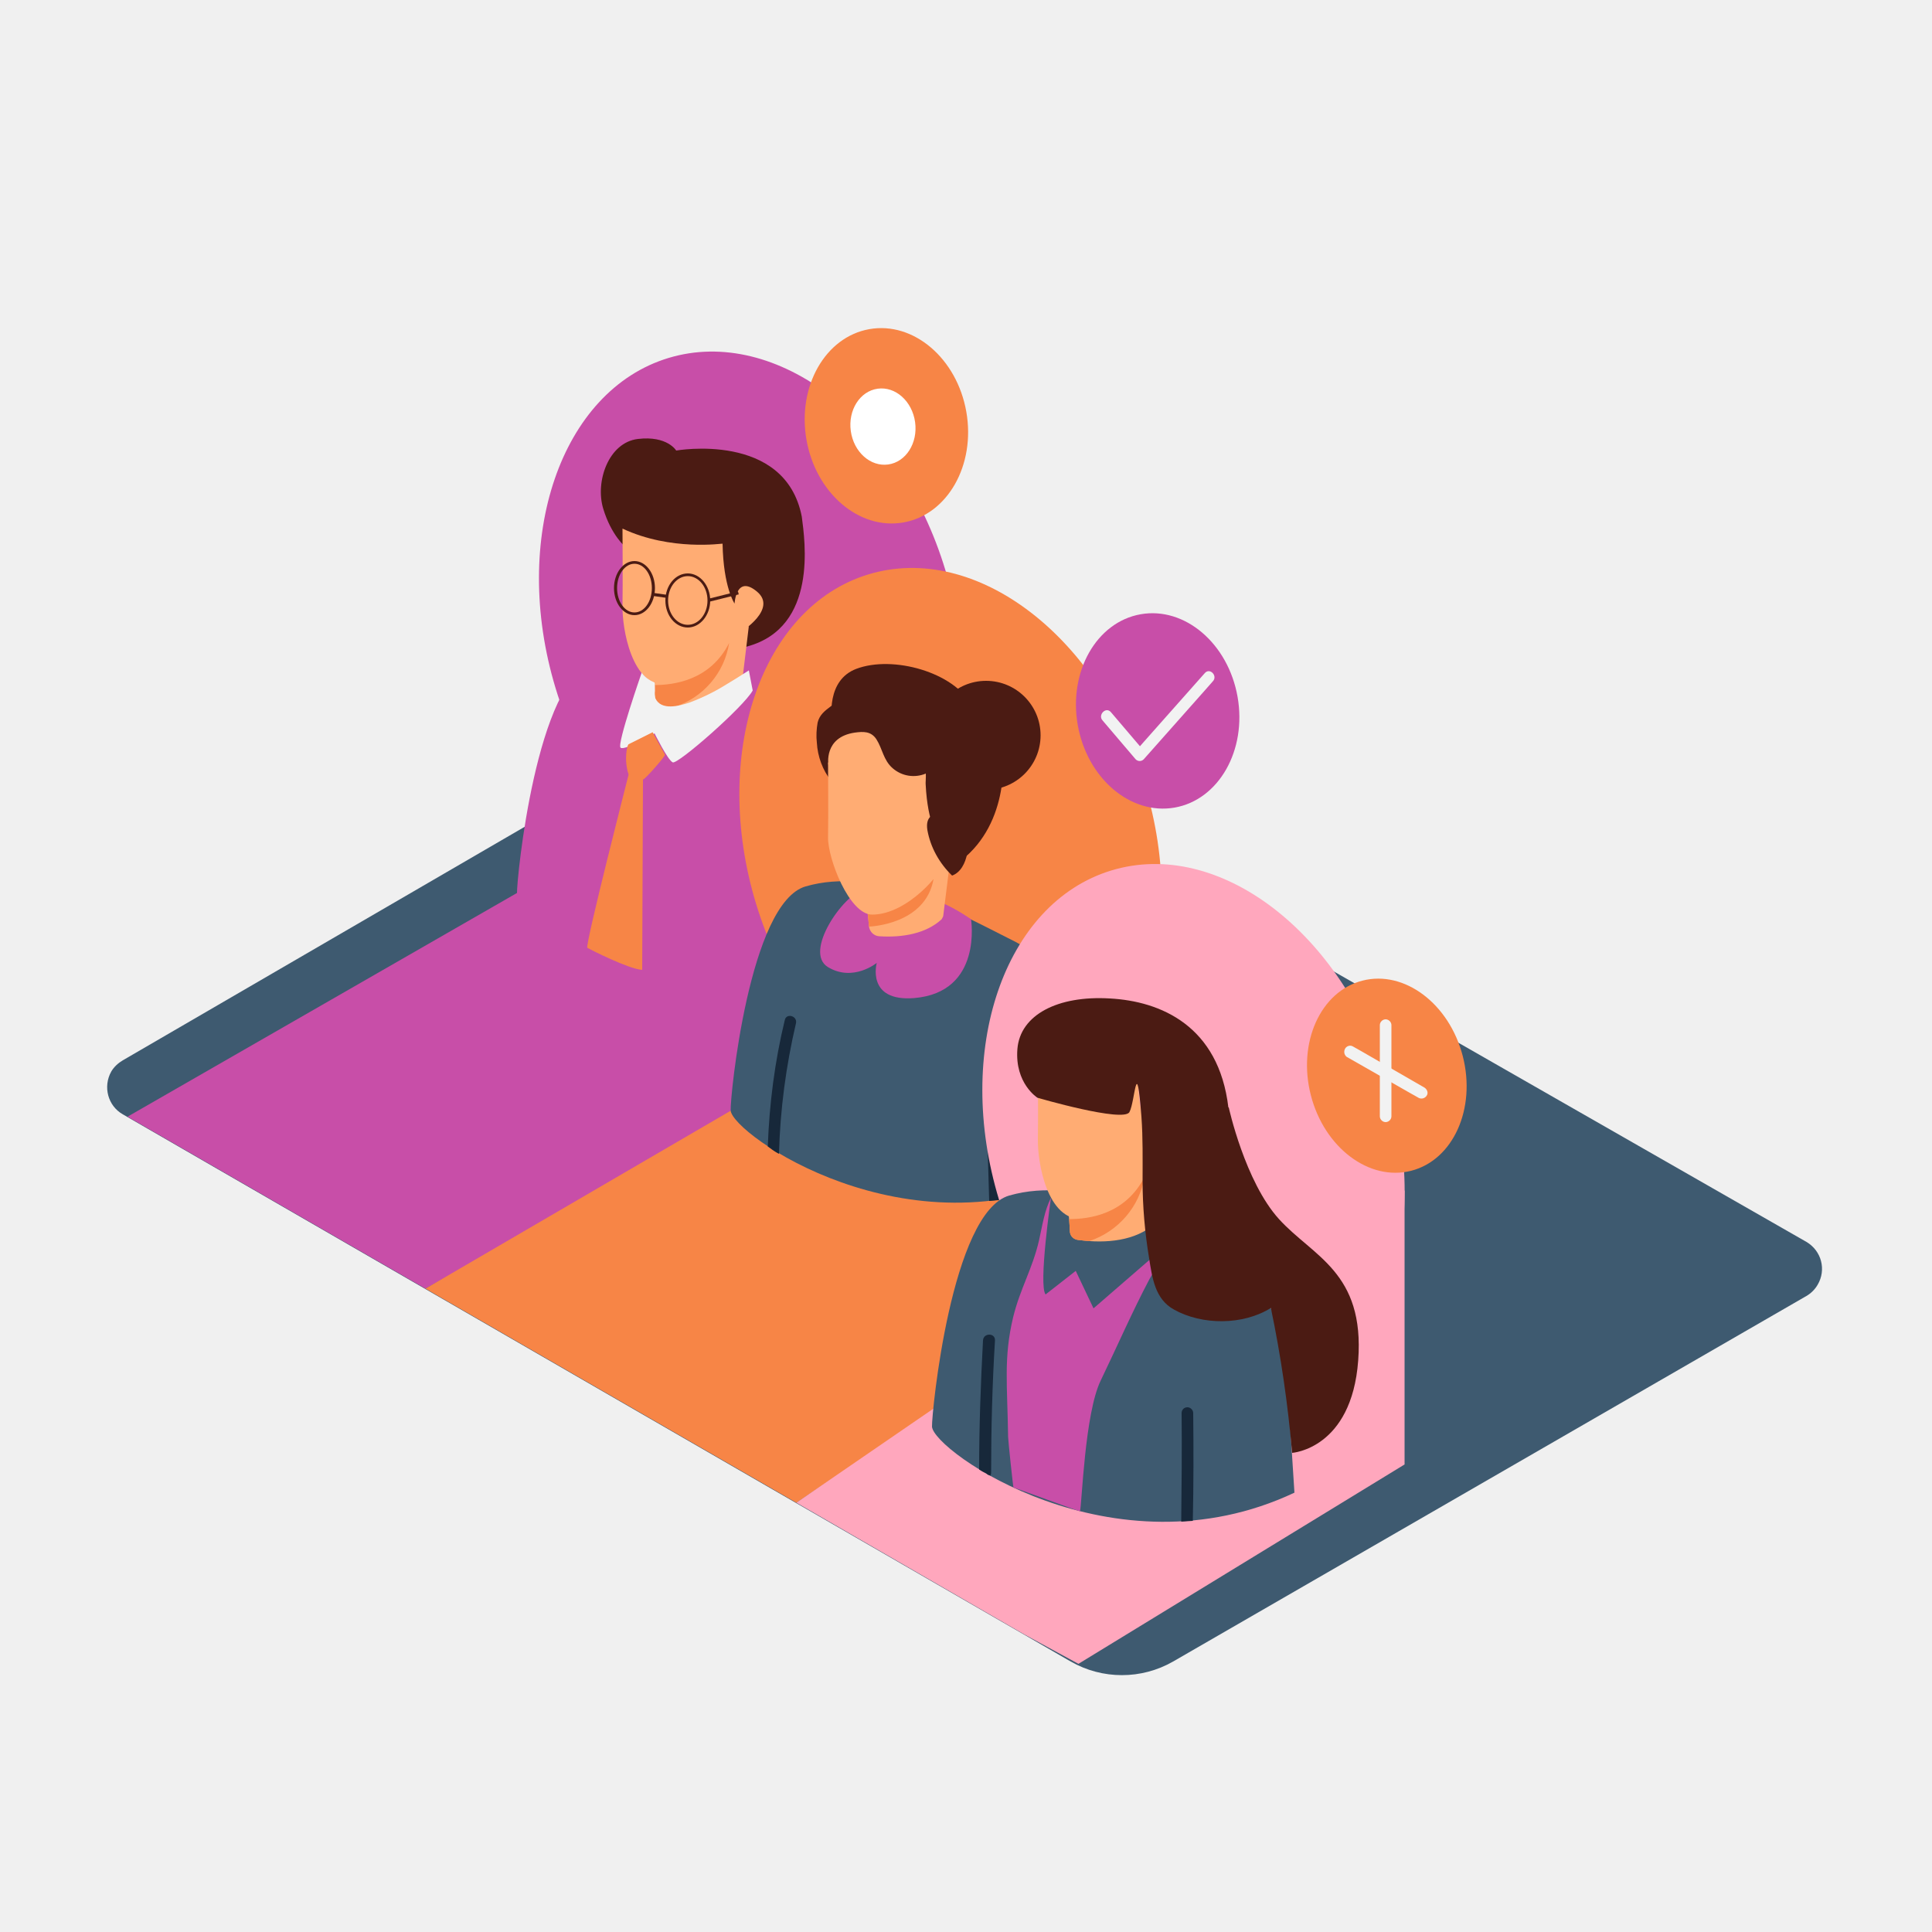
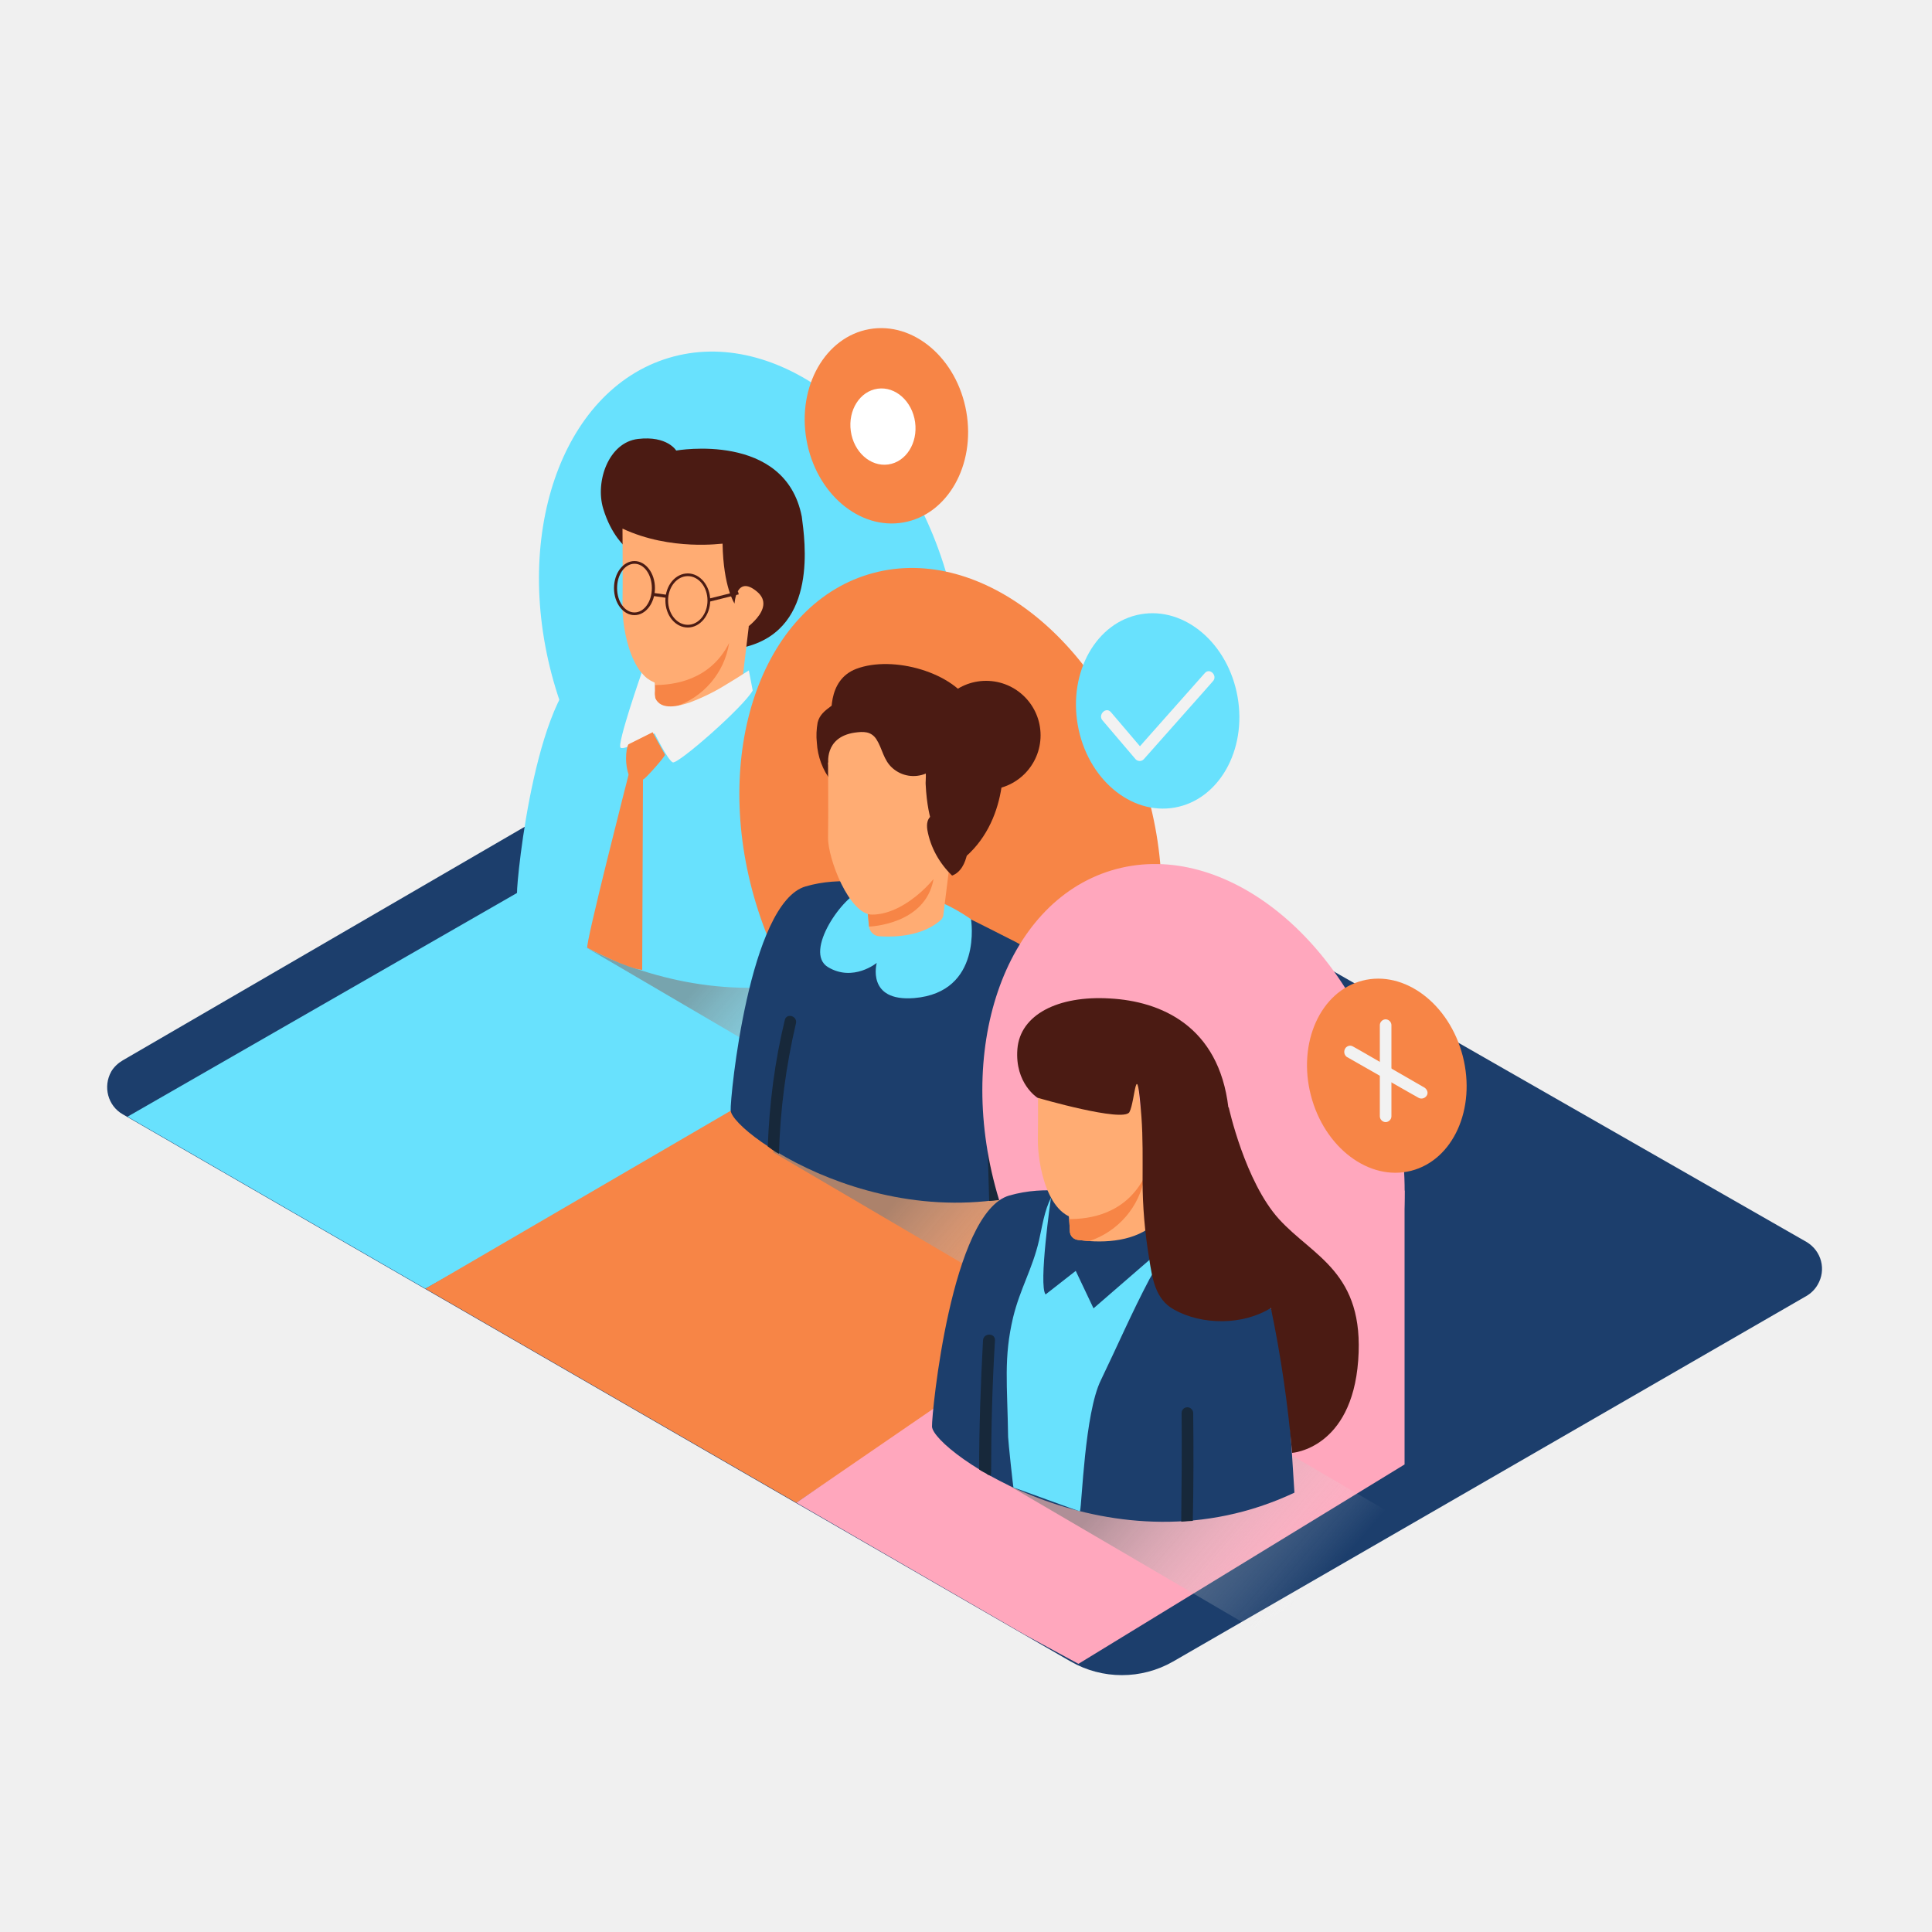
- <svg xmlns="http://www.w3.org/2000/svg" version="1.1" id="Layer_1" x="0px" y="0px" viewBox="0 0 500 500" style="width: 166px;" xml:space="preserve" data-imageid="user-status-49" imageName="User Status" class="illustrations_image">
+ <svg xmlns="http://www.w3.org/2000/svg" transform="scale(1)" version="1.1" id="Layer_1" x="0px" y="0px" viewBox="0 0 500 500" xml:space="preserve" class="show_show__wrapper__graphic__5Waiy ">
  <style type="text/css">
- 	.st0_user-status-49{fill:#3E5A70;}
- 	.st1_user-status-49{fill:#68E1FD;}
- 	.st2_user-status-49{opacity:0.63;fill:url(#Notif_Character_3_00000047021842966379553080000017283457216313277089_);enable-background:new    ;}
- 	.st3_user-status-49{fill:#4B1B13;}
- 	.st4_user-status-49{fill:#FFAC73;}
- 	.st5_user-status-49{fill:#F78546;}
- 	.st6_user-status-49{fill:#F2F2F2;}
- 	.st7_user-status-49{fill:#FFFFFF;}
- 	.st8_user-status-49{opacity:0.63;fill:url(#Character_2_Shadow_00000078046135368415067960000001179887257887019453_);enable-background:new    ;}
- 	.st9_user-status-49{fill:#17283A;}
- 	.st10_user-status-49{fill:#FFA7BD;}
+ 	.st0{fill:#1c3e6c;}
+ 	.st1{fill:#68E1FD;}
+ 	.st2{opacity:0.63;fill:url(#Notif_Character_3_00000047021842966379553080000017283457216313277089_);enable-background:new    ;}
+ 	.st3{fill:#4B1B13;}
+ 	.st4{fill:#FFAC73;}
+ 	.st5{fill:#F78546;}
+ 	.st6{fill:#F2F2F2;}
+ 	.st7{fill:#FFFFFF;}
+ 	.st8{opacity:0.63;fill:url(#Character_2_Shadow_00000078046135368415067960000001179887257887019453_);enable-background:new    ;}
+ 	.st9{fill:#17283A;}
+ 	.st10{fill:#FFA7BD;}
	
- 		.st11_user-status-49{opacity:0.63;fill:url(#Character_1_Shadow_00000026137751345222466620000001198590519476489368_);enable-background:new    ;}
+ 		.st11{opacity:0.63;fill:url(#Character_1_Shadow_00000026137751345222466620000001198590519476489368_);enable-background:new    ;}
</style>
-   <path id="Base_user-status-49" class="st0_user-status-49" d="M31.8,274.4l171.4-99.6c2.5-1.4,5.6-1.4,8.1,0l256.2,146.6c3.9,2.3,5.2,7.2,2.9,11.1  c-0.7,1.2-1.7,2.2-2.9,2.9L303.6,430c-8.2,4.7-18.3,4.7-26.5,0L31.8,288.4c-3.9-2.2-5.2-7.2-3-11.1  C29.5,276.1,30.6,275.1,31.8,274.4z" />
-   <g id="Blue_Line_user-status-49">
-     <ellipse transform="matrix(0.9573 -0.2892 0.2892 0.9573 -38.7696 63.1224)" class="st1_user-status-49 targetColor" cx="194.2" cy="162.8" rx="52.7" ry="73.3" style="fill: rgb(200, 78, 168);" />
-     <polyline class="st1_user-status-49 targetColor" points="133.8,231.1 33,289 110.1,333.5 249.7,255.6 &#09;" style="fill: rgb(200, 78, 168);" />
+   <path class="st0" id="Base" d="M31.8,274.4l171.4-99.6c2.5-1.4,5.6-1.4,8.1,0l256.2,146.6c3.9,2.3,5.2,7.2,2.9,11.1  c-0.7,1.2-1.7,2.2-2.9,2.9L303.6,430c-8.2,4.7-18.3,4.7-26.5,0L31.8,288.4c-3.9-2.2-5.2-7.2-3-11.1  C29.5,276.1,30.6,275.1,31.8,274.4z" />
+   <g id="Blue_Line">
+     <ellipse class="st1" transform="matrix(0.9573 -0.2892 0.2892 0.9573 -38.7696 63.1224)" cx="194.2" cy="162.8" rx="52.7" ry="73.3" />
+     <polyline class="st1" points="133.8,231.1 33,289 110.1,333.5 249.7,255.6  " />
  </g>
-   <linearGradient id="Notif_Character_3_00000002342426493201545580000015646046083931138705_-user-status-49" gradientUnits="userSpaceOnUse" x1="2104.767" y1="224.184" x2="2148.427" y2="261.884" gradientTransform="matrix(-1 0 0 -1 2341.17 502)">
-     <stop offset="0" style="stop-color:#FFFFFF;stop-opacity:0" />
-     <stop offset="0.99" style="stop-color:#808080" />
+   <linearGradient id="Notif_Character_3_00000002342426493201545580000015646046083931138705_" gradientUnits="userSpaceOnUse" x1="2104.767" y1="224.184" x2="2148.427" y2="261.884" gradientTransform="matrix(-1 0 0 -1 2341.17 502)">
+     <stop offset="0" style="stop-color: rgb(255, 255, 255); stop-opacity: 0;" />
+     <stop offset="0.99" style="stop-color: rgb(128, 128, 128);" />
  </linearGradient>
-   <polyline id="Notif_Character_3_user-status-49" style="opacity:0.63;fill:url(#Notif_Character_3_00000002342426493201545580000015646046083931138705_);enable-background:new    ;" points="&#10;&#09;148.1,243.1 221.5,286.1 264.1,260.2 204,225.2 " />
-   <g id="Character_3_user-status-49">
-     <path class="st1_user-status-49 targetColor" d="M227.6,248.1c0,0-1.4-22.4-1.9-27.9c-0.5-5-2.1-27-15.9-34c-17.4-8.8-37.5-20.2-56-14.9   c-15,4.3-20.1,56.3-20,59.8C134.1,237.3,180.7,270.2,227.6,248.1z" style="fill: rgb(200, 78, 168);" />
-     <path class="st3_user-status-49" d="M161.9,141.6c0,0-3.7-3-5.8-10s1.4-17.1,9-18s9.9,3,9.9,3s28.2-5,32.5,17.1l0,0c0.8,6.2,4.2,28.6-14.1,33.6   s-11.7-21.1-11.7-21.1" />
-     <path class="st4_user-status-49" d="M161.1,136.8c0,0,0.1,14.6,0,20c-0.1,5.7,2.3,21.1,11.7,20.6s19-11.4,19-13.9c0,0,9.5-5.9,4.1-10.4   s-5.8,3.1-5.8,3.1s-2.9-4.2-3.1-15.5C187.1,140.6,173.7,142.7,161.1,136.8z" />
-     <path class="st4_user-status-49" d="M191.4,178.5c-4.8,4.4-12.6,5.2-19.7,4.2c-1.1-0.1-2-0.9-2.2-2c-0.1-2.2-0.3-4.4-0.4-6.6l24.7-12.1l-1.9,15.8   C191.9,177.8,191.7,178.1,191.4,178.5z" />
-     <path class="st5_user-status-49" d="M174.4,183c-1-0.1-1.9-0.2-2.9-0.3c-1.1-0.1-2-0.9-2.1-2c-0.1-1.1-0.1-2.3-0.2-3.4c5.2,0,14.6-1.2,19.5-10.9   C187.5,174.1,182,180.6,174.4,183z" />
-     <path class="st6_user-status-49" d="M193.8,173.5c-2,1.3-4.1,2.6-6.1,3.8c-2.9,1.8-6,3.3-9.2,4.5c-2.7,0.9-7.4,2.2-8.9-1.1   c-0.1-0.6-0.2-1.2-0.1-1.9c0-0.8,0-1.5-0.1-2.2h-0.1c-1.2-0.5-2.3-1.3-3.1-2.3c-0.1-0.1-0.1-0.2-0.1-0.3l0,0c0,0-6.5,18.6-5.5,19.5   s8.8-3.7,8.8-3.7s3.4,6.9,4.7,7.5s18.4-14.4,20.7-18.6L193.8,173.5z" />
-     <path class="st5_user-status-49" d="M162.7,192.6c-0.4,0.1-1.3,4.1,0,7.9c0,0,3.2,1.4,3.8,1.2s5.8-6.1,5.6-6.4s-3.2-5.8-3.2-5.8L162.7,192.6z" />
-     <path class="st5_user-status-49" d="M162.7,200.4c0,0-11.4,44.5-10.7,44.9s10.7,5.5,14.2,5.7l0.2-49.4" />
-     <path class="st3_user-status-49" d="M164.2,159.2c-2.9,0-5.3-3.1-5.3-7s2.4-7,5.3-7s5.3,3.1,5.3,7S167.1,159.2,164.2,159.2z M164.2,145.9   c-2.5,0-4.5,2.8-4.5,6.3s2,6.3,4.5,6.3s4.5-2.8,4.5-6.3S166.7,145.9,164.2,145.9z" />
-     <path class="st3_user-status-49" d="M178,162.4c-3.2,0-5.8-3.1-5.8-7s2.6-7,5.8-7s5.8,3.2,5.8,7S181.2,162.4,178,162.4z M178,149.1   c-2.8,0-5.1,2.8-5.1,6.3s2.3,6.3,5.1,6.3s5.1-2.8,5.1-6.3S180.8,149.1,178,149.1z" />
-     <rect x="170.4" y="152.3" transform="matrix(0.1402 -0.9901 0.9901 0.1402 -5.667 301.5959)" class="st3_user-status-49" width="0.8" height="3.5" />
-     <rect x="183.3" y="154" transform="matrix(0.9702 -0.2423 0.2423 0.9702 -31.8246 49.965)" class="st3_user-status-49" width="7.9" height="0.8" />
+   <polyline id="Notif_Character_3" points="  148.1,243.1 221.5,286.1 264.1,260.2 204,225.2 " style="opacity: 0.63; fill: url(&quot;#Notif_Character_3_00000002342426493201545580000015646046083931138705_&quot;);" />
+   <g id="Character_3">
+     <path class="st1" d="M227.6,248.1c0,0-1.4-22.4-1.9-27.9c-0.5-5-2.1-27-15.9-34c-17.4-8.8-37.5-20.2-56-14.9   c-15,4.3-20.1,56.3-20,59.8C134.1,237.3,180.7,270.2,227.6,248.1z" />
+     <path class="st3" d="M161.9,141.6c0,0-3.7-3-5.8-10s1.4-17.1,9-18s9.9,3,9.9,3s28.2-5,32.5,17.1l0,0c0.8,6.2,4.2,28.6-14.1,33.6   s-11.7-21.1-11.7-21.1" />
+     <path class="st4" d="M161.1,136.8c0,0,0.1,14.6,0,20c-0.1,5.7,2.3,21.1,11.7,20.6s19-11.4,19-13.9c0,0,9.5-5.9,4.1-10.4   s-5.8,3.1-5.8,3.1s-2.9-4.2-3.1-15.5C187.1,140.6,173.7,142.7,161.1,136.8z" />
+     <path class="st4" d="M191.4,178.5c-4.8,4.4-12.6,5.2-19.7,4.2c-1.1-0.1-2-0.9-2.2-2c-0.1-2.2-0.3-4.4-0.4-6.6l24.7-12.1l-1.9,15.8   C191.9,177.8,191.7,178.1,191.4,178.5z" />
+     <path class="st5" d="M174.4,183c-1-0.1-1.9-0.2-2.9-0.3c-1.1-0.1-2-0.9-2.1-2c-0.1-1.1-0.1-2.3-0.2-3.4c5.2,0,14.6-1.2,19.5-10.9   C187.5,174.1,182,180.6,174.4,183z" />
+     <path class="st6" d="M193.8,173.5c-2,1.3-4.1,2.6-6.1,3.8c-2.9,1.8-6,3.3-9.2,4.5c-2.7,0.9-7.4,2.2-8.9-1.1   c-0.1-0.6-0.2-1.2-0.1-1.9c0-0.8,0-1.5-0.1-2.2h-0.1c-1.2-0.5-2.3-1.3-3.1-2.3c-0.1-0.1-0.1-0.2-0.1-0.3l0,0c0,0-6.5,18.6-5.5,19.5   s8.8-3.7,8.8-3.7s3.4,6.9,4.7,7.5s18.4-14.4,20.7-18.6L193.8,173.5z" />
+     <path class="st5" d="M162.7,192.6c-0.4,0.1-1.3,4.1,0,7.9c0,0,3.2,1.4,3.8,1.2s5.8-6.1,5.6-6.4s-3.2-5.8-3.2-5.8L162.7,192.6z" />
+     <path class="st5" d="M162.7,200.4c0,0-11.4,44.5-10.7,44.9s10.7,5.5,14.2,5.7l0.2-49.4" />
+     <path class="st3" d="M164.2,159.2c-2.9,0-5.3-3.1-5.3-7s2.4-7,5.3-7s5.3,3.1,5.3,7S167.1,159.2,164.2,159.2z M164.2,145.9   c-2.5,0-4.5,2.8-4.5,6.3s2,6.3,4.5,6.3s4.5-2.8,4.5-6.3S166.7,145.9,164.2,145.9z" />
+     <path class="st3" d="M178,162.4c-3.2,0-5.8-3.1-5.8-7s2.6-7,5.8-7s5.8,3.2,5.8,7S181.2,162.4,178,162.4z M178,149.1   c-2.8,0-5.1,2.8-5.1,6.3s2.3,6.3,5.1,6.3s5.1-2.8,5.1-6.3S180.8,149.1,178,149.1z" />
+     <rect class="st3" x="170.4" y="152.3" transform="matrix(0.1402 -0.9901 0.9901 0.1402 -5.667 301.5959)" width="0.8" height="3.5" />
+     <rect class="st3" x="183.3" y="154" transform="matrix(0.9702 -0.2423 0.2423 0.9702 -31.8246 49.965)" width="7.9" height="0.8" />
  </g>
-   <g id="Notif_Character_3-2_user-status-49">
-     <ellipse transform="matrix(0.9849 -0.173 0.173 0.9849 -15.6014 41.3456)" class="st5_user-status-49" cx="229.4" cy="110.2" rx="21" ry="25.4" />
-     <ellipse transform="matrix(0.9905 -0.1376 0.1376 0.9905 -13.015 32.4911)" class="st7_user-status-49" cx="228.5" cy="110.4" rx="8.4" ry="9.9" />
+   <g id="Notif_Character_3-2">
+     <ellipse class="st5" transform="matrix(0.9849 -0.173 0.173 0.9849 -15.6014 41.3456)" cx="229.4" cy="110.2" rx="21" ry="25.4" />
+     <ellipse class="st7" transform="matrix(0.9905 -0.1376 0.1376 0.9905 -13.015 32.4911)" cx="228.5" cy="110.4" rx="8.4" ry="9.9" />
  </g>
-   <g id="Orange_Line_user-status-49">
-     <polyline class="st5_user-status-49" points="189.2,287.4 110.1,333.5 206.1,388.9 315.9,315.4 &#09;" />
-     <ellipse transform="matrix(0.9567 -0.291 0.291 0.9567 -52.9694 81.0438)" class="st5_user-status-49" cx="246" cy="218.6" rx="52.6" ry="73.1" />
+   <g id="Orange_Line">
+     <polyline class="st5" points="189.2,287.4 110.1,333.5 206.1,388.9 315.9,315.4  " />
+     <ellipse class="st5" transform="matrix(0.9567 -0.291 0.291 0.9567 -52.9694 81.0438)" cx="246" cy="218.6" rx="52.6" ry="73.1" />
  </g>
-   <linearGradient id="Character_2_Shadow_00000061434532353995041780000005338793493409886857_-user-status-49" gradientUnits="userSpaceOnUse" x1="2052.972" y1="169.088" x2="2096.632" y2="206.788" gradientTransform="matrix(-1 0 0 -1 2341.17 502)">
-     <stop offset="0" style="stop-color:#FFFFFF;stop-opacity:0" />
-     <stop offset="0.99" style="stop-color:#808080" />
+   <linearGradient id="Character_2_Shadow_00000061434532353995041780000005338793493409886857_" gradientUnits="userSpaceOnUse" x1="2052.972" y1="169.088" x2="2096.632" y2="206.788" gradientTransform="matrix(-1 0 0 -1 2341.17 502)">
+     <stop offset="0" style="stop-color: rgb(255, 255, 255); stop-opacity: 0;" />
+     <stop offset="0.99" style="stop-color: rgb(128, 128, 128);" />
  </linearGradient>
-   <polyline id="Character_2_Shadow_user-status-49" style="opacity:0.63;fill:url(#Character_2_Shadow_00000061434532353995041780000005338793493409886857_);enable-background:new    ;" points="&#10;&#09;199.9,298.1 273.3,341.2 315.9,315.4 255.8,280.3 " />
-   <g id="Character_2_user-status-49">
-     <path class="st0_user-status-49" d="M280.3,303.9c0,0-1.4-21.8-1.9-27.1c-0.5-4.9-2.1-26.2-15.5-33c-16.9-8.5-36.4-19.6-54.4-14.4   c-14.6,4.2-19.6,54.7-19.4,58C189.5,293.5,234.8,325.4,280.3,303.9z" />
-     <path class="st1_user-status-49 targetColor" d="M251.3,237.9c0,0,3.1,18.9-14.7,20.4c-12.5,1-9.7-9.1-9.7-9.1s-6.1,5-12.6,1.1s4.1-18.9,9-19.9   S239.7,229.8,251.3,237.9z" style="fill: rgb(200, 78, 168);" />
-     <circle class="st3_user-status-49" cx="255.2" cy="190.3" r="14.1" />
-     <path class="st3_user-status-49" d="M215.1,202.1c-2.2-2.8-3.5-6.3-3.7-9.9c-0.2-1.7-0.1-3.5,0.2-5.2c0.5-2,1.8-3,3.4-4.2c1.2-0.8,2.3-1.7,3.3-2.8   c0,0,36.8-7.2,41.1,14.3l0,0c0.8,6,0.3,24.1-16.1,31.7c-16.7,7.7-9-19.6-9-19.6" />
-     <path class="st4_user-status-49" d="M224,232.6l22-10.8l-1.9,15.3c0,0-0.1,0.3-0.4,0.8c-4,3.7-10.1,4.8-16.2,4.4c-1.3-0.1-2.4-1.1-2.6-2.5   C224.7,237.4,224.4,235,224,232.6z" />
-     <path class="st4_user-status-49" d="M214.4,198c0,0-1.3-7.2,6.8-8.4c2.2-0.3,4.2-0.4,5.6,1.7c1.6,2.5,1.8,5.4,4.2,7.5c2.4,2.1,5.7,2.6,8.6,1.4   c0.1,2.4-0.3,4.2-3.2,5S216.6,202.7,214.4,198z" />
-     <path class="st3_user-status-49" d="M243.5,191.2c-8.8-3.1-17.1-5-26.4-3.7c-0.8,0.1-1.5,0.7-1.5,1.6c-0.7-3.7-1.6-13.1,6-16   c9.5-3.6,25.4,0.9,29.9,9.5c2.2,4.2,3.2,9,3.1,13.7C251.3,193.8,247.3,192.6,243.5,191.2z" />
-     <path class="st5_user-status-49" d="M224.6,236.6l0.3,3.2c0,0,14.6-0.4,16.7-12.3L224.6,236.6z" />
-     <path class="st4_user-status-49" d="M214.3,197.3c0,0,0.1,14.1,0,19.4c-0.1,5.5,5.5,20,11.4,20c9.2,0,18.4-11.1,18.4-13.5c0,0,9.2-5.7,4-10.1   s-5.6,3.1-5.6,3.1s-2.8-4.1-3-15.1C239.5,201.1,226.5,203.1,214.3,197.3z" />
-     <path class="st9_user-status-49" d="M201.2,298.4c-0.9-0.5-1.7-1.1-2.5-1.7c0.4-11,1.8-22,4.4-32.7c0.4-1.9,3.3-1.1,2.9,0.8   c-2.6,11.1-4.1,22.4-4.4,33.8L201.2,298.4z" />
-     <path class="st9_user-status-49" d="M257.3,310.7c-0.4,0-0.9,0.1-1.3,0.1l-1.1-37.7c-0.1-1.9,2.9-1.9,3,0l1,37.5   C258.4,310.6,257.9,310.6,257.3,310.7z" />
-     <path class="st3_user-status-49" d="M246.4,226.6c-3.3-3.2-5.6-7.3-6.4-11.8c-1.1-7,8.3-3.9,9.8-0.8S250.8,225,246.4,226.6z" />
+   <polyline id="Character_2_Shadow" points="  199.9,298.1 273.3,341.2 315.9,315.4 255.8,280.3 " style="opacity: 0.63; fill: url(&quot;#Character_2_Shadow_00000061434532353995041780000005338793493409886857_&quot;);" />
+   <g id="Character_2">
+     <path class="st0" d="M280.3,303.9c0,0-1.4-21.8-1.9-27.1c-0.5-4.9-2.1-26.2-15.5-33c-16.9-8.5-36.4-19.6-54.4-14.4   c-14.6,4.2-19.6,54.7-19.4,58C189.5,293.5,234.8,325.4,280.3,303.9z" />
+     <path class="st1" d="M251.3,237.9c0,0,3.1,18.9-14.7,20.4c-12.5,1-9.7-9.1-9.7-9.1s-6.1,5-12.6,1.1s4.1-18.9,9-19.9   S239.7,229.8,251.3,237.9z" />
+     <circle class="st3" cx="255.2" cy="190.3" r="14.1" />
+     <path class="st3" d="M215.1,202.1c-2.2-2.8-3.5-6.3-3.7-9.9c-0.2-1.7-0.1-3.5,0.2-5.2c0.5-2,1.8-3,3.4-4.2c1.2-0.8,2.3-1.7,3.3-2.8   c0,0,36.8-7.2,41.1,14.3l0,0c0.8,6,0.3,24.1-16.1,31.7c-16.7,7.7-9-19.6-9-19.6" />
+     <path class="st4" d="M224,232.6l22-10.8l-1.9,15.3c0,0-0.1,0.3-0.4,0.8c-4,3.7-10.1,4.8-16.2,4.4c-1.3-0.1-2.4-1.1-2.6-2.5   C224.7,237.4,224.4,235,224,232.6z" />
+     <path class="st4" d="M214.4,198c0,0-1.3-7.2,6.8-8.4c2.2-0.3,4.2-0.4,5.6,1.7c1.6,2.5,1.8,5.4,4.2,7.5c2.4,2.1,5.7,2.6,8.6,1.4   c0.1,2.4-0.3,4.2-3.2,5S216.6,202.7,214.4,198z" />
+     <path class="st3" d="M243.5,191.2c-8.8-3.1-17.1-5-26.4-3.7c-0.8,0.1-1.5,0.7-1.5,1.6c-0.7-3.7-1.6-13.1,6-16   c9.5-3.6,25.4,0.9,29.9,9.5c2.2,4.2,3.2,9,3.1,13.7C251.3,193.8,247.3,192.6,243.5,191.2z" />
+     <path class="st5" d="M224.6,236.6l0.3,3.2c0,0,14.6-0.4,16.7-12.3L224.6,236.6z" />
+     <path class="st4" d="M214.3,197.3c0,0,0.1,14.1,0,19.4c-0.1,5.5,5.5,20,11.4,20c9.2,0,18.4-11.1,18.4-13.5c0,0,9.2-5.7,4-10.1   s-5.6,3.1-5.6,3.1s-2.8-4.1-3-15.1C239.5,201.1,226.5,203.1,214.3,197.3z" />
+     <path class="st9" d="M201.2,298.4c-0.9-0.5-1.7-1.1-2.5-1.7c0.4-11,1.8-22,4.4-32.7c0.4-1.9,3.3-1.1,2.9,0.8   c-2.6,11.1-4.1,22.4-4.4,33.8L201.2,298.4z" />
+     <path class="st9" d="M257.3,310.7c-0.4,0-0.9,0.1-1.3,0.1l-1.1-37.7c-0.1-1.9,2.9-1.9,3,0l1,37.5   C258.4,310.6,257.9,310.6,257.3,310.7z" />
+     <path class="st3" d="M246.4,226.6c-3.3-3.2-5.6-7.3-6.4-11.8c-1.1-7,8.3-3.9,9.8-0.8S250.8,225,246.4,226.6z" />
  </g>
-   <g id="Notif_Character_2_user-status-49">
-     <ellipse transform="matrix(0.9849 -0.173 0.173 0.9849 -27.3054 54.5934)" class="st1_user-status-49 targetColor" cx="299.6" cy="184" rx="21" ry="25.4" style="fill: rgb(200, 78, 168);" />
-     <path class="st6_user-status-49" d="M285.3,186.4l8.6,10.1c0.6,0.6,1.5,0.6,2.1,0l15.7-17.7l2.2-2.5c1.3-1.4-0.8-3.6-2.1-2.1l-15.7,17.7l-2.2,2.5   h2.2l-8.6-10.1C286.2,182.8,284.1,185,285.3,186.4L285.3,186.4z" />
+   <g id="Notif_Character_2">
+     <ellipse class="st1" transform="matrix(0.9849 -0.173 0.173 0.9849 -27.3054 54.5934)" cx="299.6" cy="184" rx="21" ry="25.4" />
+     <path class="st6" d="M285.3,186.4l8.6,10.1c0.6,0.6,1.5,0.6,2.1,0l15.7-17.7l2.2-2.5c1.3-1.4-0.8-3.6-2.1-2.1l-15.7,17.7l-2.2,2.5   h2.2l-8.6-10.1C286.2,182.8,284.1,185,285.3,186.4L285.3,186.4z" />
  </g>
-   <g id="Pink_Line_user-status-49">
-     <path class="st10_user-status-49" d="M363.5,308.1V379l-84.4,51.6l-14-7.6l-59-34.1l71.1-48.8" />
-     <ellipse transform="matrix(0.9567 -0.291 0.291 0.9567 -72.5525 102.6835)" class="st10_user-status-49" cx="308.9" cy="295.2" rx="52.6" ry="73.1" />
+   <g id="Pink_Line">
+     <path class="st10" d="M363.5,308.1V379l-84.4,51.6l-14-7.6l-59-34.1l71.1-48.8" />
+     <ellipse class="st10" transform="matrix(0.9567 -0.291 0.291 0.9567 -72.5525 102.6835)" cx="308.9" cy="295.2" rx="52.6" ry="73.1" />
  </g>
-   <linearGradient id="Character_1_Shadow_00000079478546058005939290000010054004416496072852_-user-status-49" gradientUnits="userSpaceOnUse" x1="2001.951" y1="88.779" x2="2045.621" y2="126.479" gradientTransform="matrix(-1 0 0 -1 2341.17 502)">
-     <stop offset="0" style="stop-color:#FFFFFF;stop-opacity:0" />
-     <stop offset="0.99" style="stop-color:#808080" />
+   <linearGradient id="Character_1_Shadow_00000079478546058005939290000010054004416496072852_" gradientUnits="userSpaceOnUse" x1="2001.951" y1="88.779" x2="2045.621" y2="126.479" gradientTransform="matrix(-1 0 0 -1 2341.17 502)">
+     <stop offset="0" style="stop-color: rgb(255, 255, 255); stop-opacity: 0;" />
+     <stop offset="0.99" style="stop-color: rgb(128, 128, 128);" />
  </linearGradient>
-   <polyline id="Character_1_Shadow_user-status-49" style="opacity:0.63;fill:url(#Character_1_Shadow_00000079478546058005939290000010054004416496072852_);enable-background:new    ;" points="&#10;&#09;250.9,378.5 324.4,421.5 366.9,395.7 306.8,360.6 " />
-   <g id="Character_1_user-status-49">
-     <path class="st0_user-status-49" d="M335,386.3c0,0-1.4-22.4-1.9-28c-0.5-5-2.1-27-15.9-34c-17.4-8.8-37.5-20.2-56-14.9c-15,4.3-20.1,56.3-20,59.8   C241.5,375.5,288.1,408.4,335,386.3z" />
-     <path class="st1_user-status-49 targetColor" d="M299.4,327c0,1.2-1.4,3-1.9,4c-4.5,8.5-8.4,17.5-12.6,26.2c-4.2,8.5-4.9,32.3-5.4,33.9   c0,0.2-17.1-6.2-17.2-6.1s-1.4-12.3-1.4-13.1c-0.2-13.6-1.2-20.5,1.3-31c1.8-7.4,5-12.5,6.7-19.9c0.8-3.5,1.4-7.8,3.1-11   C274,306.3,299.4,319.1,299.4,327z" style="fill: rgb(200, 78, 168);" />
-     <path class="st9_user-status-49" d="M307.1,393.7c-0.5,0-0.9,0.1-1.4,0.1c0.1-9.4,0.2-18.7,0.1-28.1c0-0.9,0.7-1.5,1.5-1.5c0.8,0,1.5,0.7,1.5,1.5   c0.1,9.3,0.1,18.6-0.1,27.9L307.1,393.7z" />
-     <path class="st9_user-status-49" d="M256.3,381.9L256.3,381.9c-0.1-0.1-0.2-0.1-0.3-0.1c-0.3-0.1-0.6-0.3-0.8-0.5l-1-0.5l-0.8-0.5   c0-11.1,0.4-22.2,1-33.4c0.1-2,3.2-2,3.1,0c-0.7,11.4-1,22.9-1,34.4C256.4,381.6,256.4,381.8,256.3,381.9z" />
-     <path class="st0_user-status-49" d="M272,309.9c0,0-3.3,22.8-1.4,25.1l7.8-6.1l4.6,9.7l19.4-16.8L272,309.9z" />
-     <path class="st4_user-status-49" d="M268.6,274.9c0,0,0.1,14.5,0,20c-0.1,5.7,2.3,21.1,11.7,20.6s19-11.4,19-13.9c0,0,9.5-5.9,4.1-10.4   s-5.8,3.1-5.8,3.1s-2.9-4.2-3.1-15.5C294.5,278.8,281.1,280.9,268.6,274.9z" />
-     <path class="st4_user-status-49" d="M298.8,316.7c-4.8,4.4-12.5,5.2-19.7,4.2c-1.1-0.1-2-0.9-2.2-2c-0.1-2.2-0.3-4.4-0.5-6.6l24.7-12.1l-1.9,15.8   C299.3,316,299.1,316.2,298.8,316.7z" />
-     <path class="st5_user-status-49" d="M281.9,321.2c-1-0.1-1.9-0.2-2.9-0.3c-1.1-0.1-2-0.9-2.1-2c-0.1-1.1-0.1-2.3-0.2-3.4c5.2,0,14.5-1.2,19.5-10.9   C294.9,312.3,289.4,318.7,281.9,321.2z" />
-     <path class="st3_user-status-49" d="M331,315.5c-8.8-9.7-13-28.9-13-28.9h-0.1c-2.5-21.1-17.5-27.5-30.7-28.2c-13.4-0.8-23.2,4.2-23.9,13.1   s5.2,12.6,5.2,12.6s22.3,6.5,23.8,3.7s1.8-15.5,3.1,1.2c0.4,5.5,0.3,11,0.3,16.6c0,6.7,0.6,13.5,1.7,20.1c0.8,5,1.5,10.5,6.4,13.2   c7.3,4.1,17.9,4.1,25.1-0.4c2.6,12.4,4.4,24.9,5.5,37.5c0,0,15.4-1,17.1-23.9S339.8,325.2,331,315.5z" />
+   <polyline id="Character_1_Shadow" points="  250.9,378.5 324.4,421.5 366.9,395.7 306.8,360.6 " style="opacity: 0.63; fill: url(&quot;#Character_1_Shadow_00000079478546058005939290000010054004416496072852_&quot;);" />
+   <g id="Character_1">
+     <path class="st0" d="M335,386.3c0,0-1.4-22.4-1.9-28c-0.5-5-2.1-27-15.9-34c-17.4-8.8-37.5-20.2-56-14.9c-15,4.3-20.1,56.3-20,59.8   C241.5,375.5,288.1,408.4,335,386.3z" />
+     <path class="st1" d="M299.4,327c0,1.2-1.4,3-1.9,4c-4.5,8.5-8.4,17.5-12.6,26.2c-4.2,8.5-4.9,32.3-5.4,33.9   c0,0.2-17.1-6.2-17.2-6.1s-1.4-12.3-1.4-13.1c-0.2-13.6-1.2-20.5,1.3-31c1.8-7.4,5-12.5,6.7-19.9c0.8-3.5,1.4-7.8,3.1-11   C274,306.3,299.4,319.1,299.4,327z" />
+     <path class="st9" d="M307.1,393.7c-0.5,0-0.9,0.1-1.4,0.1c0.1-9.4,0.2-18.7,0.1-28.1c0-0.9,0.7-1.5,1.5-1.5c0.8,0,1.5,0.7,1.5,1.5   c0.1,9.3,0.1,18.6-0.1,27.9L307.1,393.7z" />
+     <path class="st9" d="M256.3,381.9L256.3,381.9c-0.1-0.1-0.2-0.1-0.3-0.1c-0.3-0.1-0.6-0.3-0.8-0.5l-1-0.5l-0.8-0.5   c0-11.1,0.4-22.2,1-33.4c0.1-2,3.2-2,3.1,0c-0.7,11.4-1,22.9-1,34.4C256.4,381.6,256.4,381.8,256.3,381.9z" />
+     <path class="st0" d="M272,309.9c0,0-3.3,22.8-1.4,25.1l7.8-6.1l4.6,9.7l19.4-16.8L272,309.9z" />
+     <path class="st4" d="M268.6,274.9c0,0,0.1,14.5,0,20c-0.1,5.7,2.3,21.1,11.7,20.6s19-11.4,19-13.9c0,0,9.5-5.9,4.1-10.4   s-5.8,3.1-5.8,3.1s-2.9-4.2-3.1-15.5C294.5,278.8,281.1,280.9,268.6,274.9z" />
+     <path class="st4" d="M298.8,316.7c-4.8,4.4-12.5,5.2-19.7,4.2c-1.1-0.1-2-0.9-2.2-2c-0.1-2.2-0.3-4.4-0.5-6.6l24.7-12.1l-1.9,15.8   C299.3,316,299.1,316.2,298.8,316.7z" />
+     <path class="st5" d="M281.9,321.2c-1-0.1-1.9-0.2-2.9-0.3c-1.1-0.1-2-0.9-2.1-2c-0.1-1.1-0.1-2.3-0.2-3.4c5.2,0,14.5-1.2,19.5-10.9   C294.9,312.3,289.4,318.7,281.9,321.2z" />
+     <path class="st3" d="M331,315.5c-8.8-9.7-13-28.9-13-28.9h-0.1c-2.5-21.1-17.5-27.5-30.7-28.2c-13.4-0.8-23.2,4.2-23.9,13.1   s5.2,12.6,5.2,12.6s22.3,6.5,23.8,3.7s1.8-15.5,3.1,1.2c0.4,5.5,0.3,11,0.3,16.6c0,6.7,0.6,13.5,1.7,20.1c0.8,5,1.5,10.5,6.4,13.2   c7.3,4.1,17.9,4.1,25.1-0.4c2.6,12.4,4.4,24.9,5.5,37.5c0,0,15.4-1,17.1-23.9S339.8,325.2,331,315.5z" />
  </g>
-   <g id="Notif_Character_1_user-status-49">
-     <ellipse transform="matrix(0.9686 -0.2487 0.2487 0.9686 -57.9613 97.9904)" class="st5_user-status-49" cx="358.9" cy="278.4" rx="20.3" ry="25.4" />
-     <path class="st6_user-status-49" d="M357.1,265.3v23.6c0,0.8,0.7,1.5,1.5,1.5s1.5-0.7,1.5-1.5v-23.6c0-0.8-0.7-1.5-1.5-1.5   S357.1,264.5,357.1,265.3z" />
-     <path class="st6_user-status-49" d="M348.5,273.5l16.3,9.3l2.3,1.3c0.7,0.4,1.6,0.2,2.1-0.5s0.2-1.6-0.5-2.1l-16.3-9.4l-2.3-1.3   c-0.7-0.4-1.6-0.1-2,0.6C347.7,272.2,347.9,273,348.5,273.5z" />
+   <g id="Notif_Character_1">
+     <ellipse class="st5" transform="matrix(0.9686 -0.2487 0.2487 0.9686 -57.9613 97.9904)" cx="358.9" cy="278.4" rx="20.3" ry="25.4" />
+     <path class="st6" d="M357.1,265.3v23.6c0,0.8,0.7,1.5,1.5,1.5s1.5-0.7,1.5-1.5v-23.6c0-0.8-0.7-1.5-1.5-1.5   S357.1,264.5,357.1,265.3z" />
+     <path class="st6" d="M348.5,273.5l16.3,9.3l2.3,1.3c0.7,0.4,1.6,0.2,2.1-0.5s0.2-1.6-0.5-2.1l-16.3-9.4l-2.3-1.3   c-0.7-0.4-1.6-0.1-2,0.6C347.7,272.2,347.9,273,348.5,273.5z" />
  </g>
</svg>
